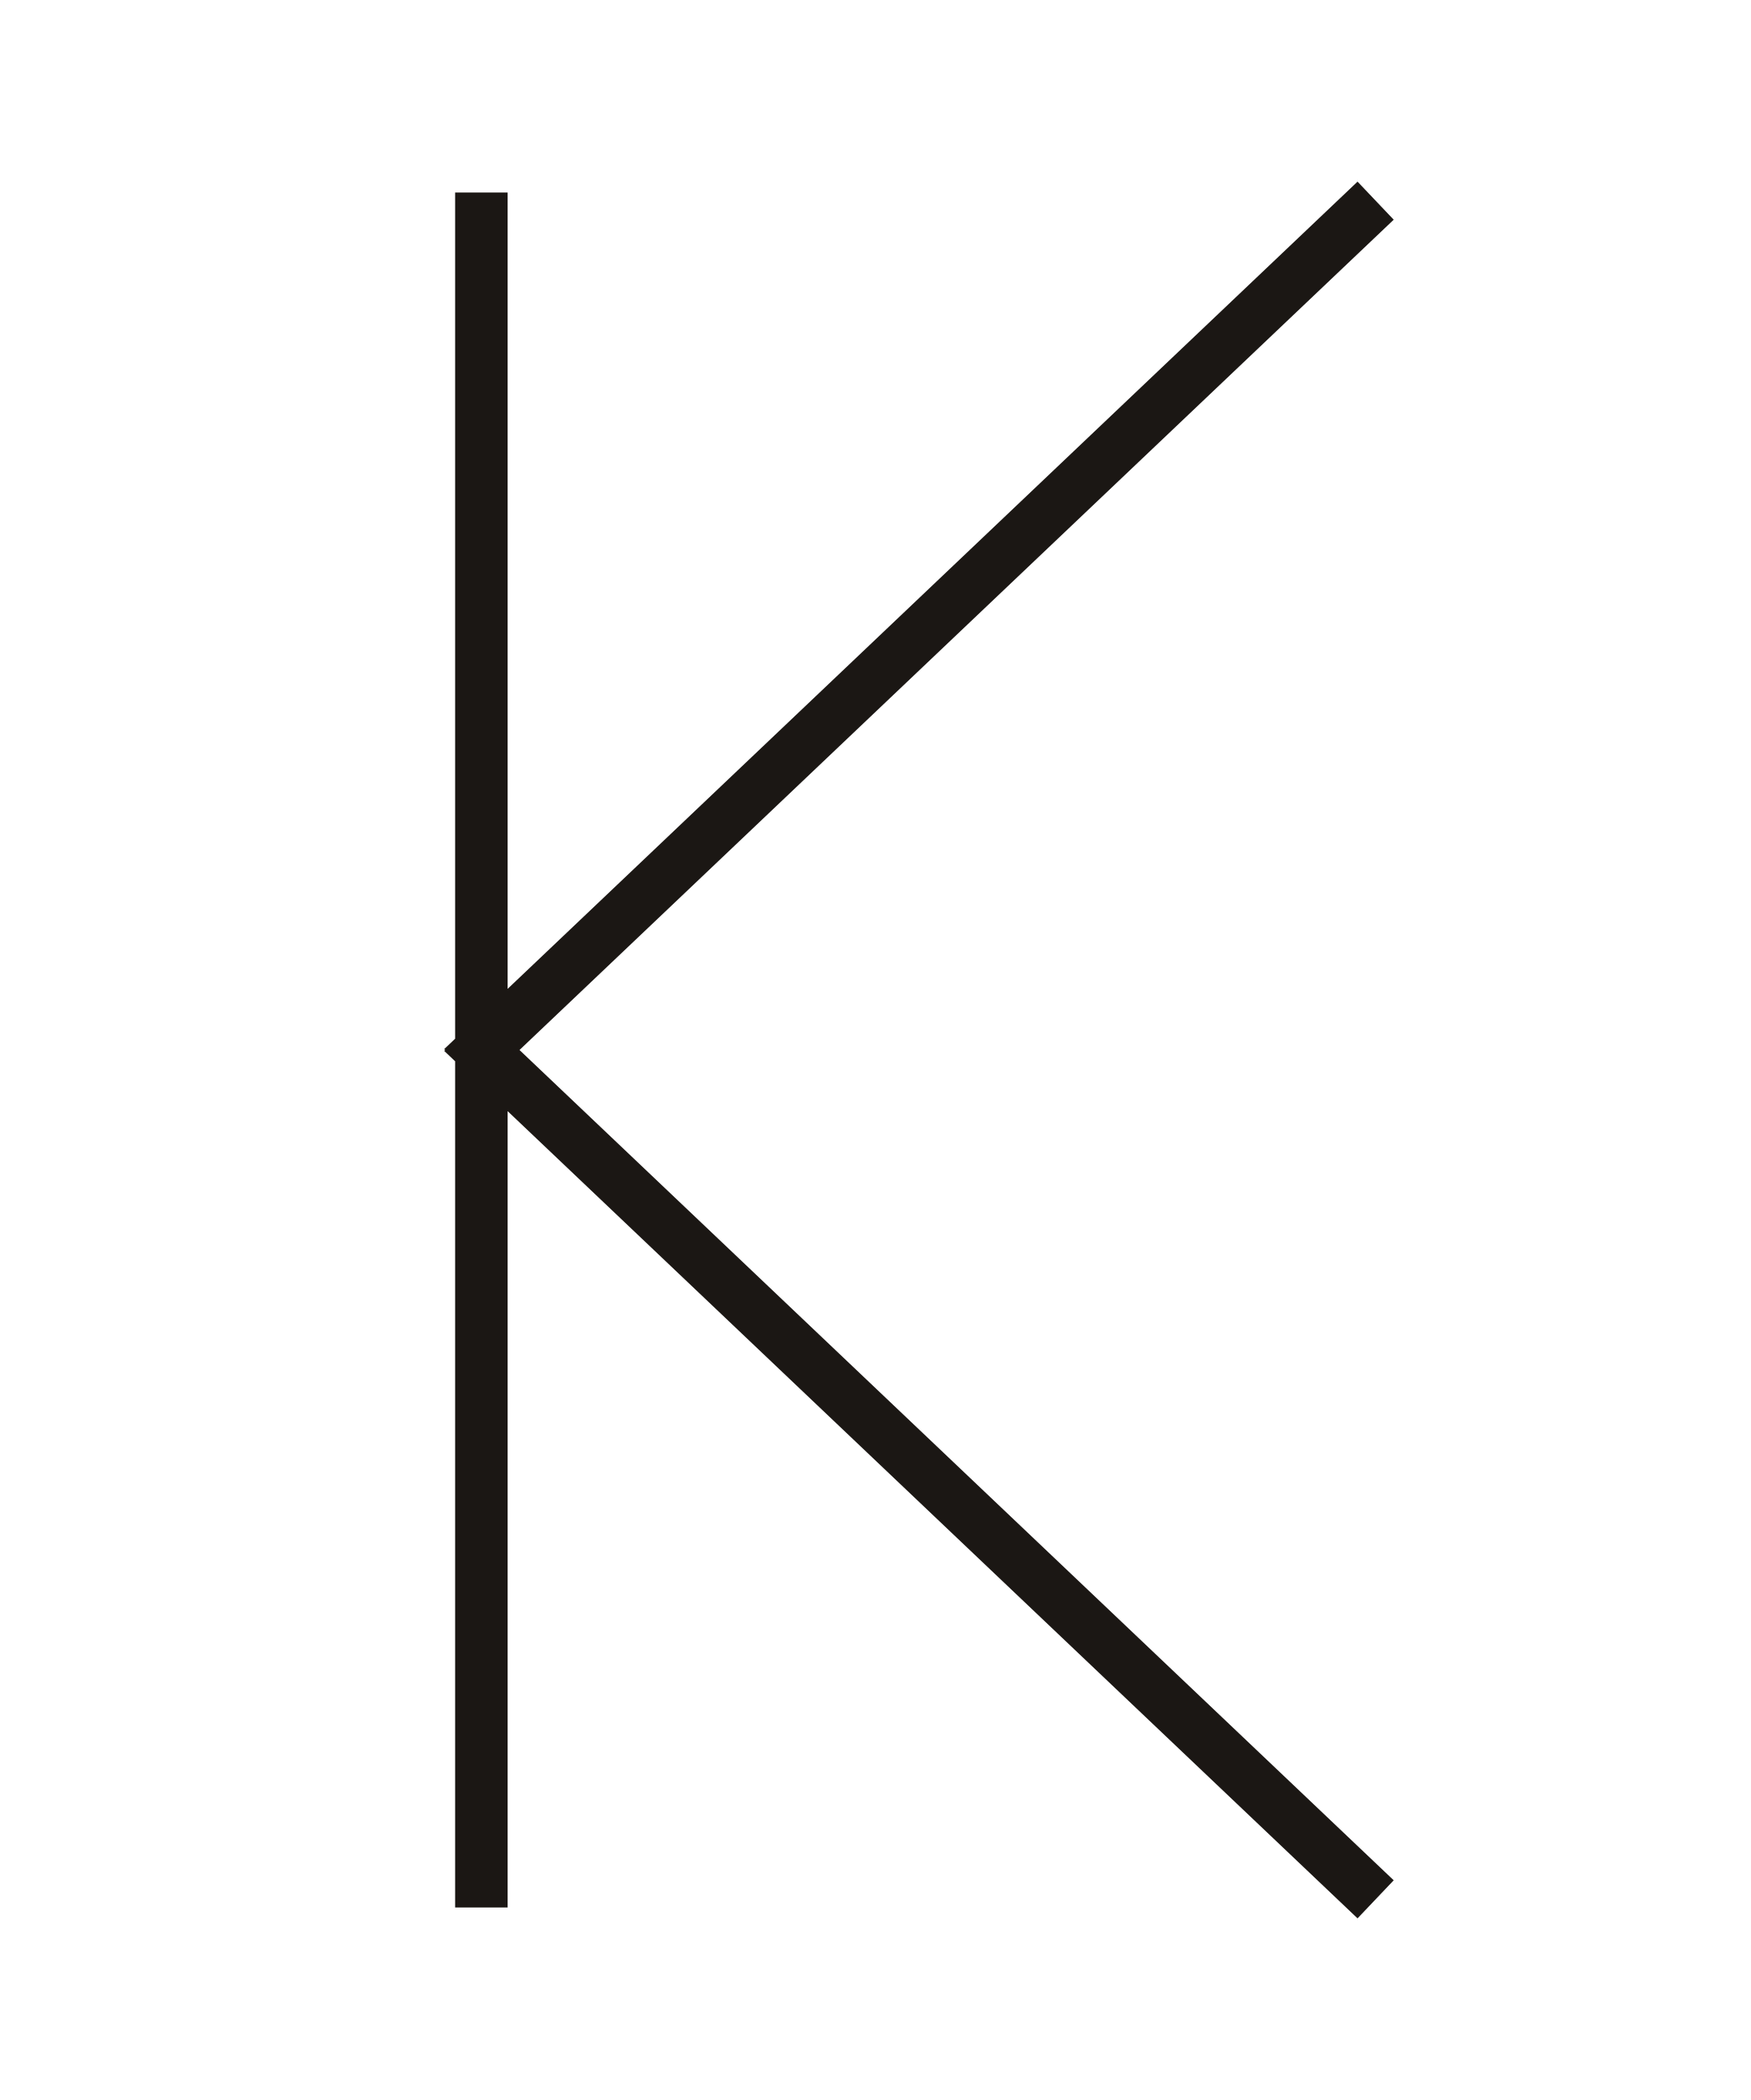
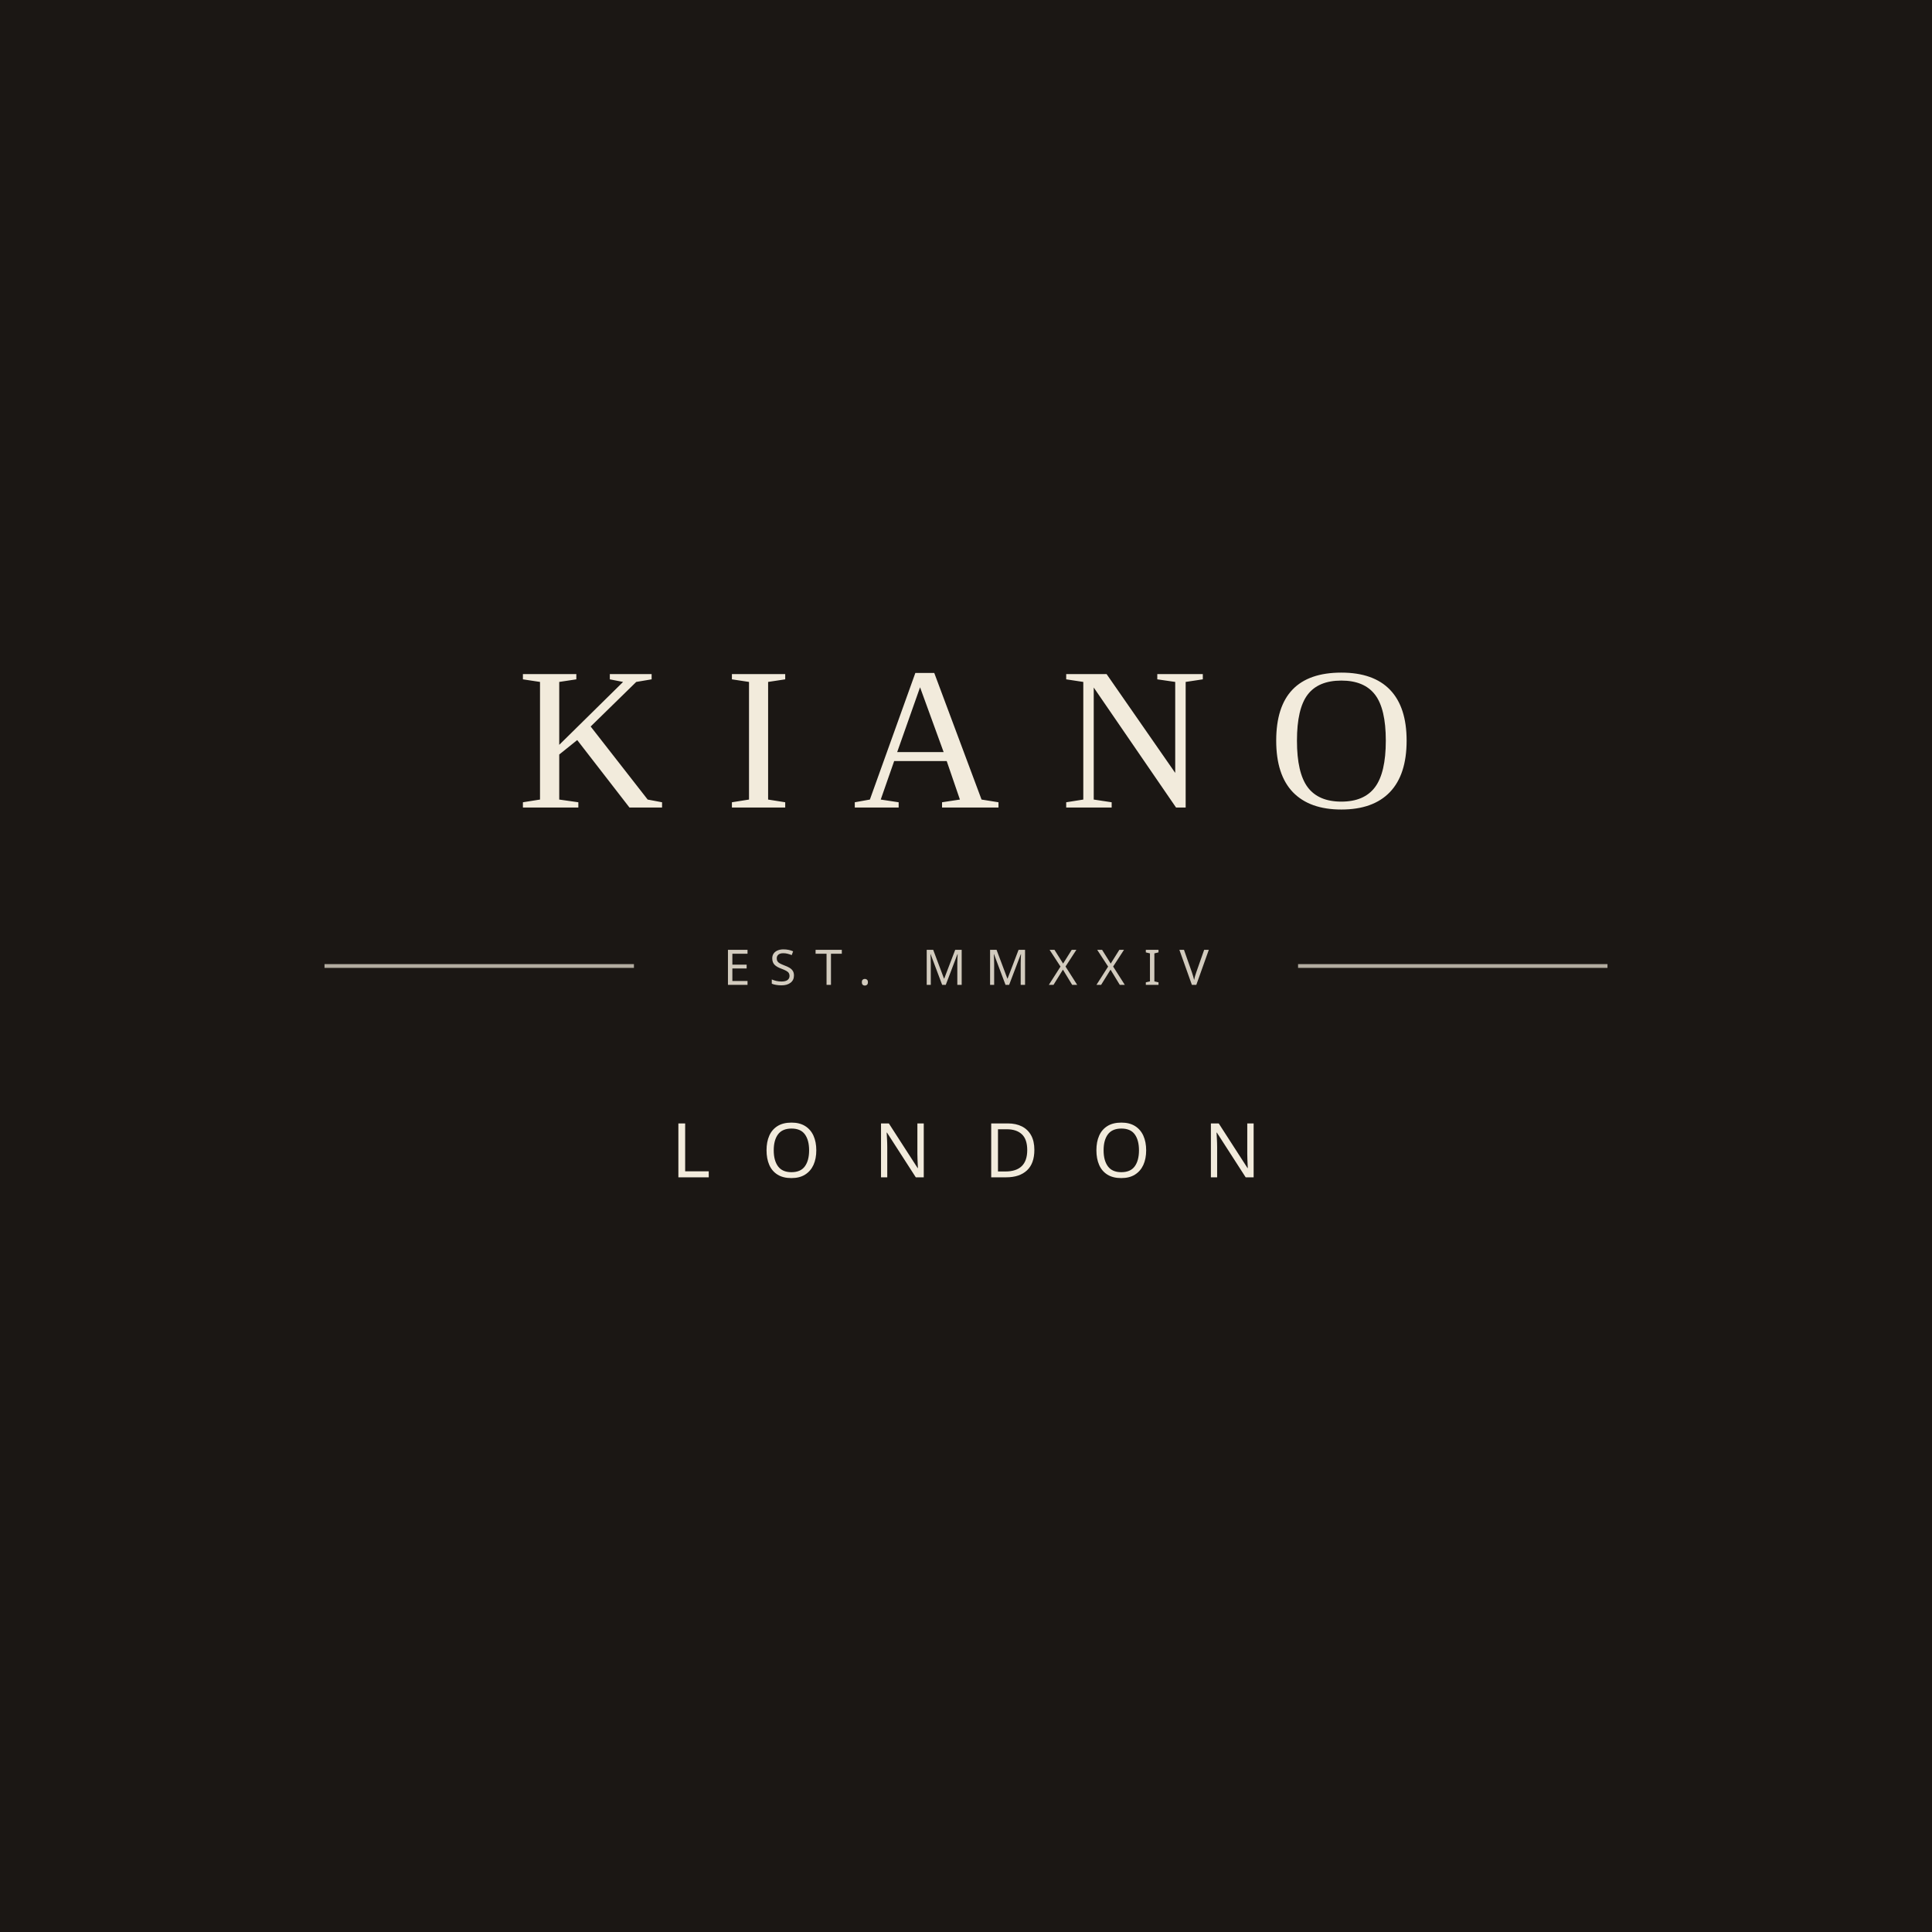
- <svg xmlns="http://www.w3.org/2000/svg" viewBox="0 0 40 48" fill="none" role="img" aria-label="Kiano">
-   <path d="M11 5v38M11 24L31 5M11 24L31 43" stroke="#1B1714" stroke-width="1.2" stroke-linecap="square" stroke-linejoin="miter" />
+ <svg xmlns="http://www.w3.org/2000/svg" viewBox="0 0 512 512" role="img" aria-label="Kiano London">
+   <rect width="512" height="512" fill="#1B1714" />
+   <text x="256" y="214" text-anchor="middle" fill="#F2EBDC" font-family="Georgia, 'Times New Roman', serif" font-size="54" font-weight="400" letter-spacing="16">KIANO</text>
+   <line x1="86" y1="256" x2="168" y2="256" stroke="#F2EBDC" stroke-width="1" opacity="0.7" />
+   <text x="256" y="261" text-anchor="middle" fill="#F2EBDC" font-family="ui-sans-serif, system-ui, sans-serif" font-size="13" font-weight="400" letter-spacing="5" opacity="0.85">EST. MMXXIV</text>
+   <line x1="344" y1="256" x2="426" y2="256" stroke="#F2EBDC" stroke-width="1" opacity="0.7" />
+   <text x="256" y="312" text-anchor="middle" fill="#F2EBDC" font-family="ui-sans-serif, system-ui, sans-serif" font-size="20" font-weight="400" letter-spacing="14">LONDON</text>
</svg>
